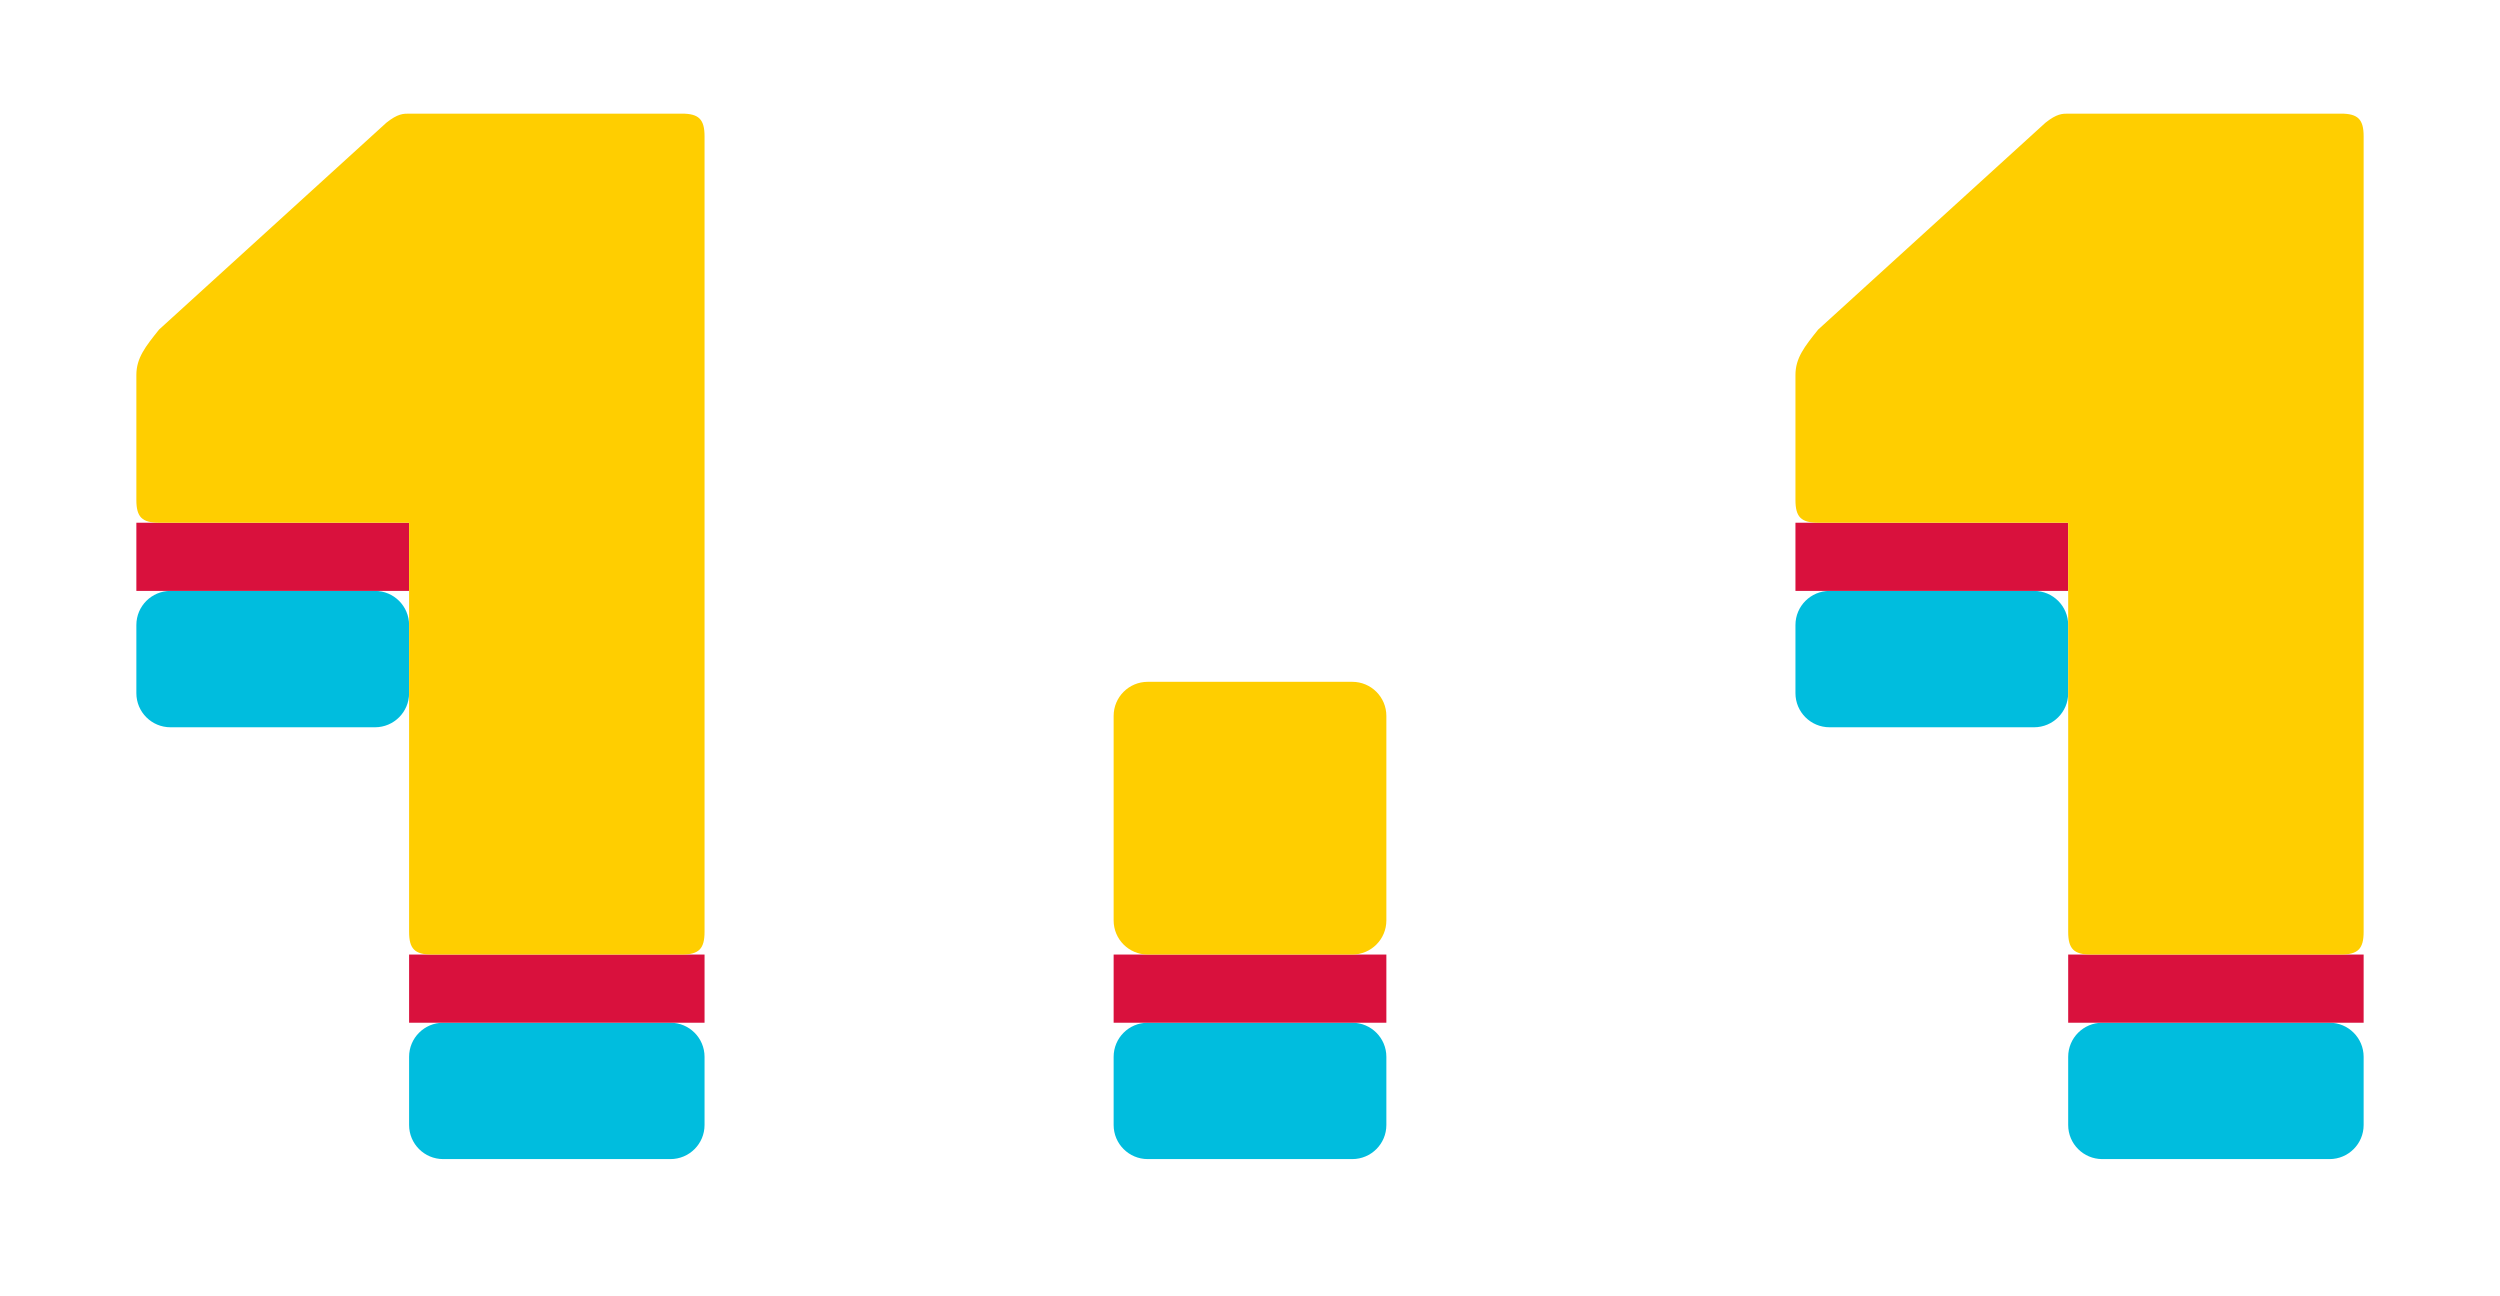
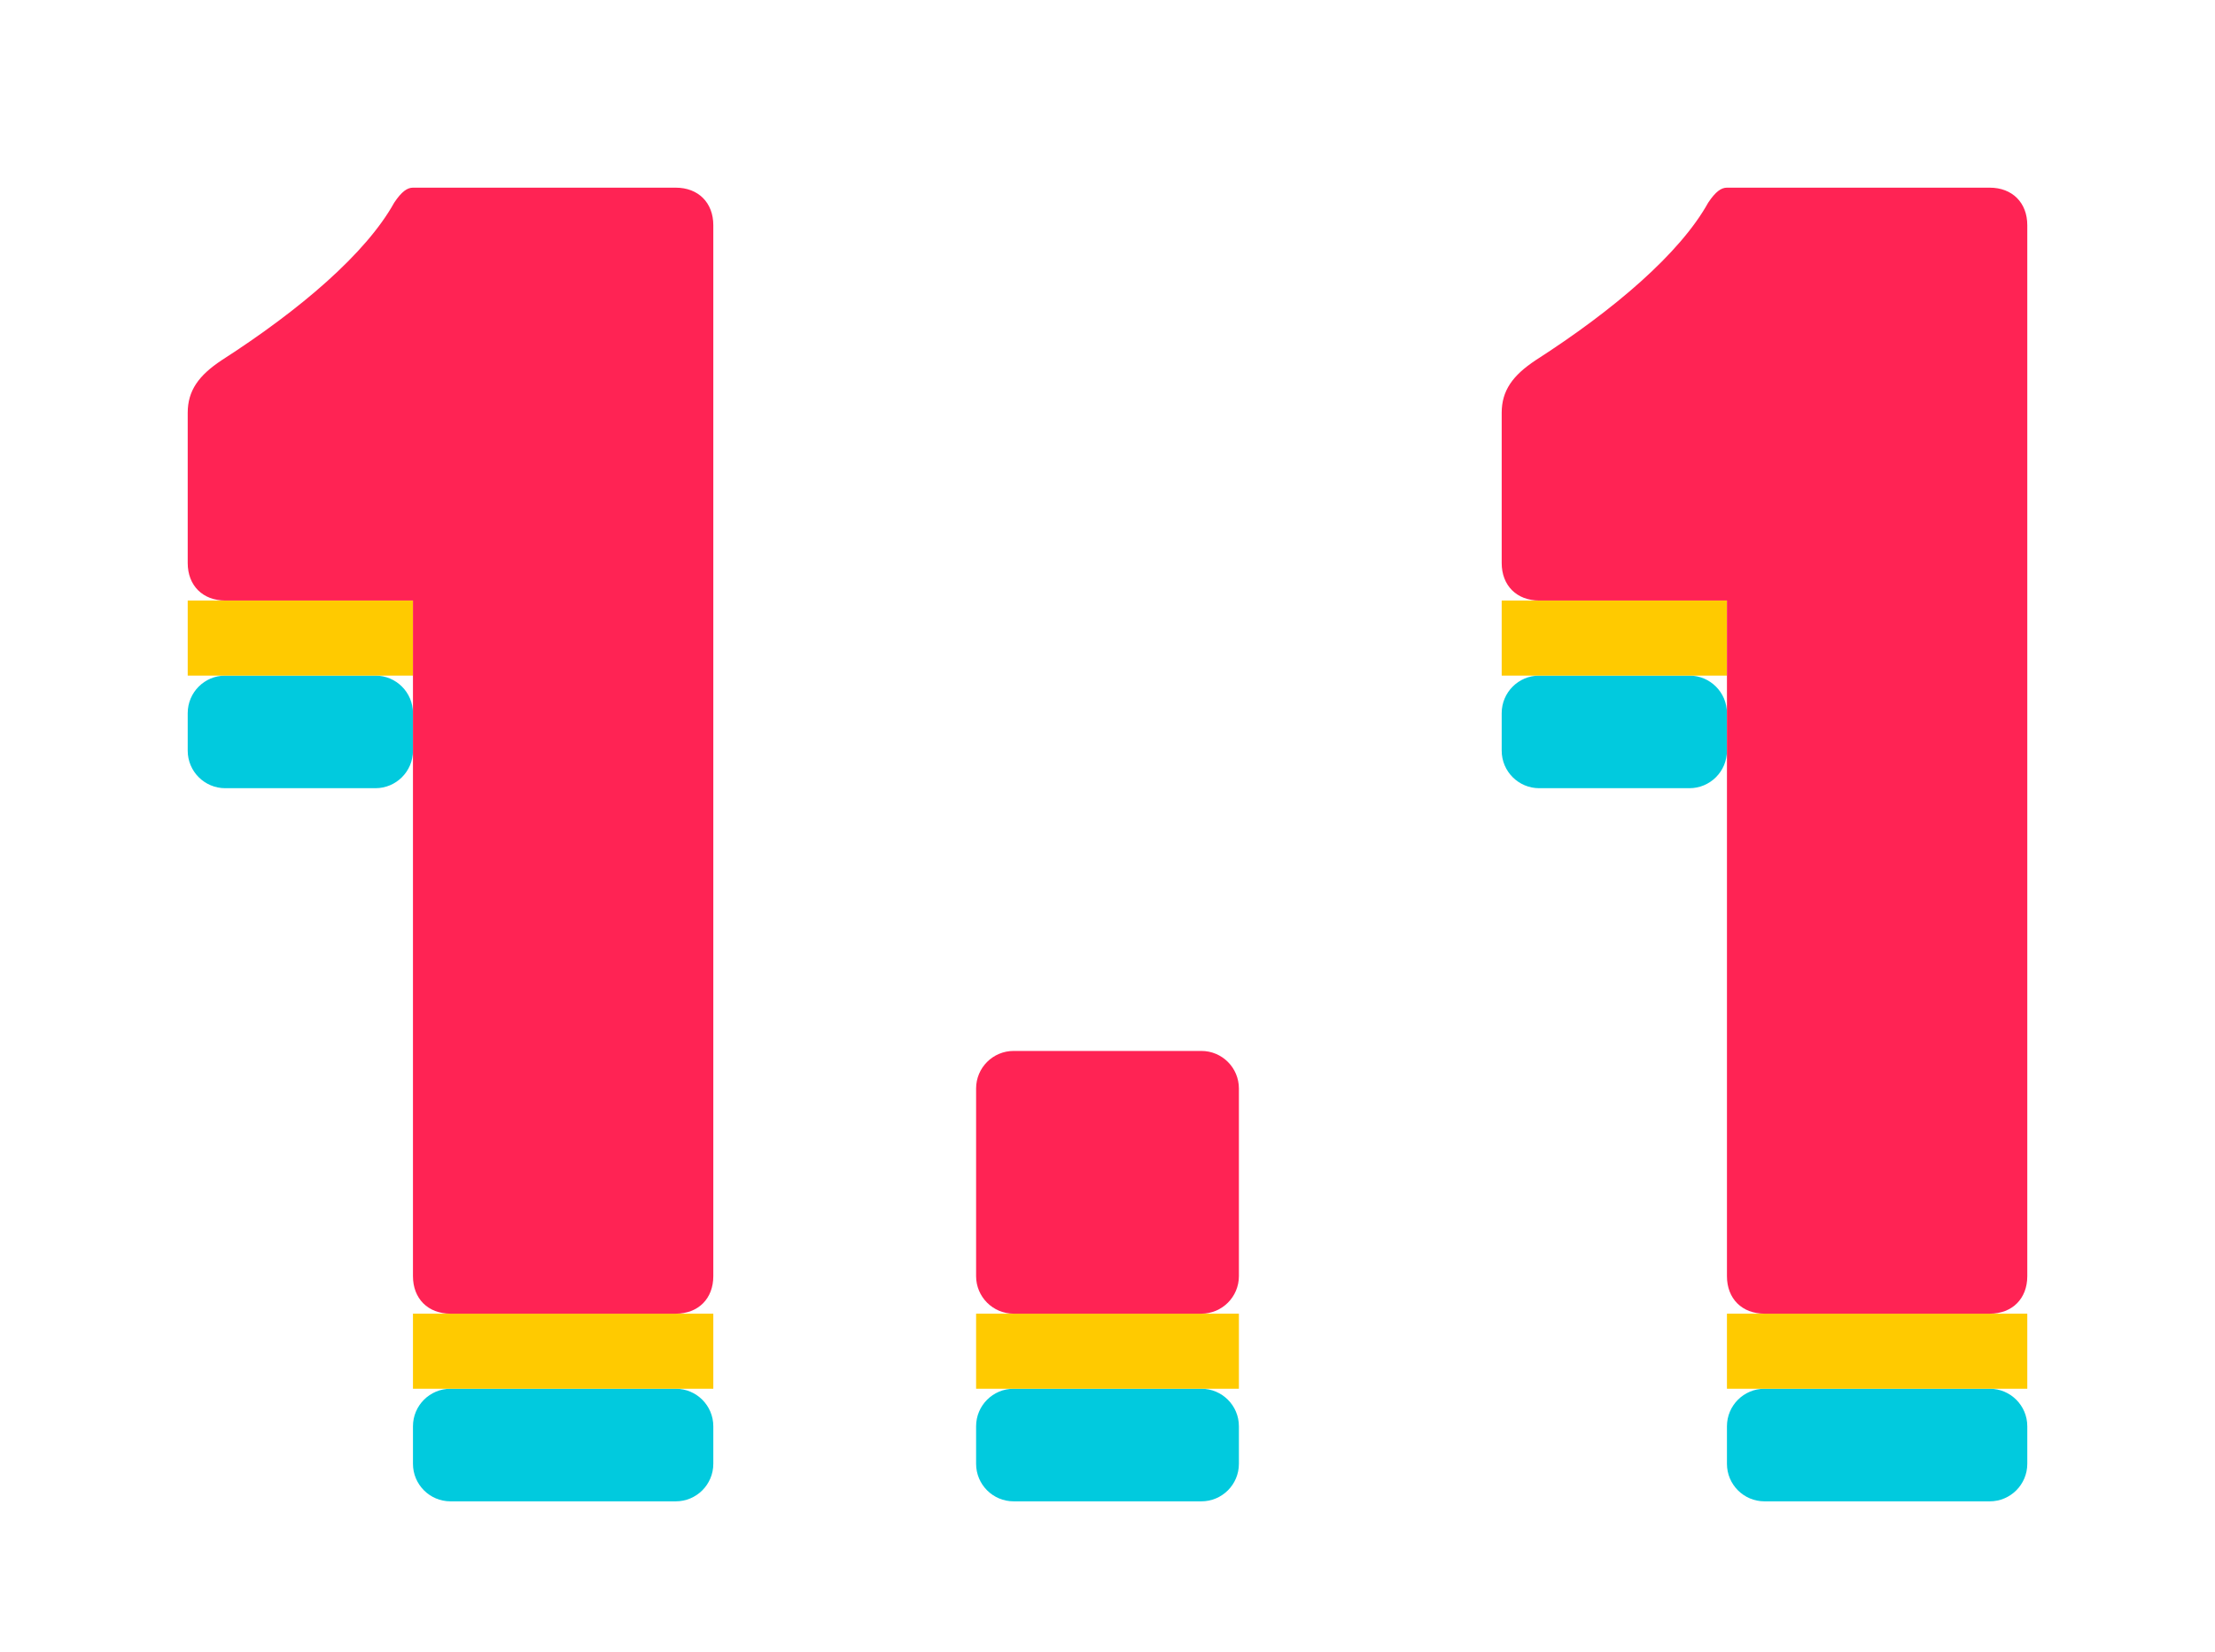
- <svg xmlns="http://www.w3.org/2000/svg" viewBox="0 0 220 114" fill="none">
+ <svg xmlns="http://www.w3.org/2000/svg" viewBox="0 0 118 88" fill="none">
  <defs>
    <style>
-       .badge-yellow { fill: #FFCE00; }
-       .badge-red    { fill: #D9113D; }
-       .badge-cyan   { fill: #00BDDE; }
+       .badge-red    { fill: #FF2354; }
+       .badge-yellow { fill: #FFCA00; }
+       .badge-cyan   { fill: #01CADE; }
    </style>
  </defs>
  <g id="left-one">
-     <rect class="badge-cyan" x="12" y="52" width="24" height="12" rx="3" />
-     <rect class="badge-cyan" x="36" y="90" width="26" height="12" rx="3" />
-     <rect class="badge-red" x="12" y="46" width="24" height="6" />
-     <rect class="badge-red" x="36" y="84" width="26" height="6" />
-     <path class="badge-yellow" d="       M 36,10       L 60,10       C 61.5,10 62,10.5 62,12       L 62,82       C 62,83.5 61.5,84 60,84       L 38,84       C 36.5,84 36,83.5 36,82       L 36,46       L 14,46       C 12.5,46 12,45.5 12,44       L 12,33       C 12,31.5 12.8,30.5 14,29       L 34,10.8       C 35,10 35.5,10 36,10       Z     " />
+     <rect class="badge-cyan" x="10" y="36" width="12" height="6" rx="2" />
+     <rect class="badge-cyan" x="22" y="74" width="16" height="6" rx="2" />
+     <rect class="badge-yellow" x="10" y="32" width="12" height="4" />
+     <rect class="badge-yellow" x="22" y="70" width="16" height="4" />
+     <path class="badge-red" d="       M 22,10       L 36,10       C 37.2,10 38,10.8 38,12       L 38,68       C 38,69.2 37.2,70 36,70       L 24,70       C 22.8,70 22,69.2 22,68       L 22,32       L 12,32       C 10.8,32 10,31.2 10,30       L 10,22       C 10,20.8 10.6,20 11.8,19.2       C 16,16.5 19.5,13.5 21,10.8       C 21.4,10.2 21.7,10 22,10       Z     " />
  </g>
  <g id="period">
-     <rect class="badge-cyan" x="98" y="90" width="24" height="12" rx="3" />
-     <rect class="badge-red" x="98" y="84" width="24" height="6" />
-     <rect class="badge-yellow" x="98" y="60" width="24" height="24" rx="3" />
+     <rect class="badge-cyan" x="52" y="74" width="14" height="6" rx="2" />
+     <rect class="badge-yellow" x="52" y="70" width="14" height="4" />
+     <rect class="badge-red" x="52" y="56" width="14" height="14" rx="2" />
  </g>
  <g id="right-one">
-     <rect class="badge-cyan" x="158" y="52" width="24" height="12" rx="3" />
-     <rect class="badge-cyan" x="182" y="90" width="26" height="12" rx="3" />
-     <rect class="badge-red" x="158" y="46" width="24" height="6" />
-     <rect class="badge-red" x="182" y="84" width="26" height="6" />
-     <path class="badge-yellow" d="       M 182,10       L 206,10       C 207.5,10 208,10.5 208,12       L 208,82       C 208,83.5 207.5,84 206,84       L 184,84       C 182.5,84 182,83.5 182,82       L 182,46       L 160,46       C 158.5,46 158,45.5 158,44       L 158,33       C 158,31.5 158.8,30.5 160,29       L 180,10.8       C 181,10 181.5,10 182,10       Z     " />
+     <rect class="badge-cyan" x="80" y="36" width="12" height="6" rx="2" />
+     <rect class="badge-cyan" x="92" y="74" width="16" height="6" rx="2" />
+     <rect class="badge-yellow" x="80" y="32" width="12" height="4" />
+     <rect class="badge-yellow" x="92" y="70" width="16" height="4" />
+     <path class="badge-red" d="       M 92,10       L 106,10       C 107.2,10 108,10.8 108,12       L 108,68       C 108,69.2 107.2,70 106,70       L 94,70       C 92.8,70 92,69.2 92,68       L 92,32       L 82,32       C 80.8,32 80,31.2 80,30       L 80,22       C 80,20.8 80.6,20 81.8,19.2       C 86,16.5 89.5,13.5 91,10.8       C 91.4,10.2 91.7,10 92,10       Z     " />
  </g>
</svg>
